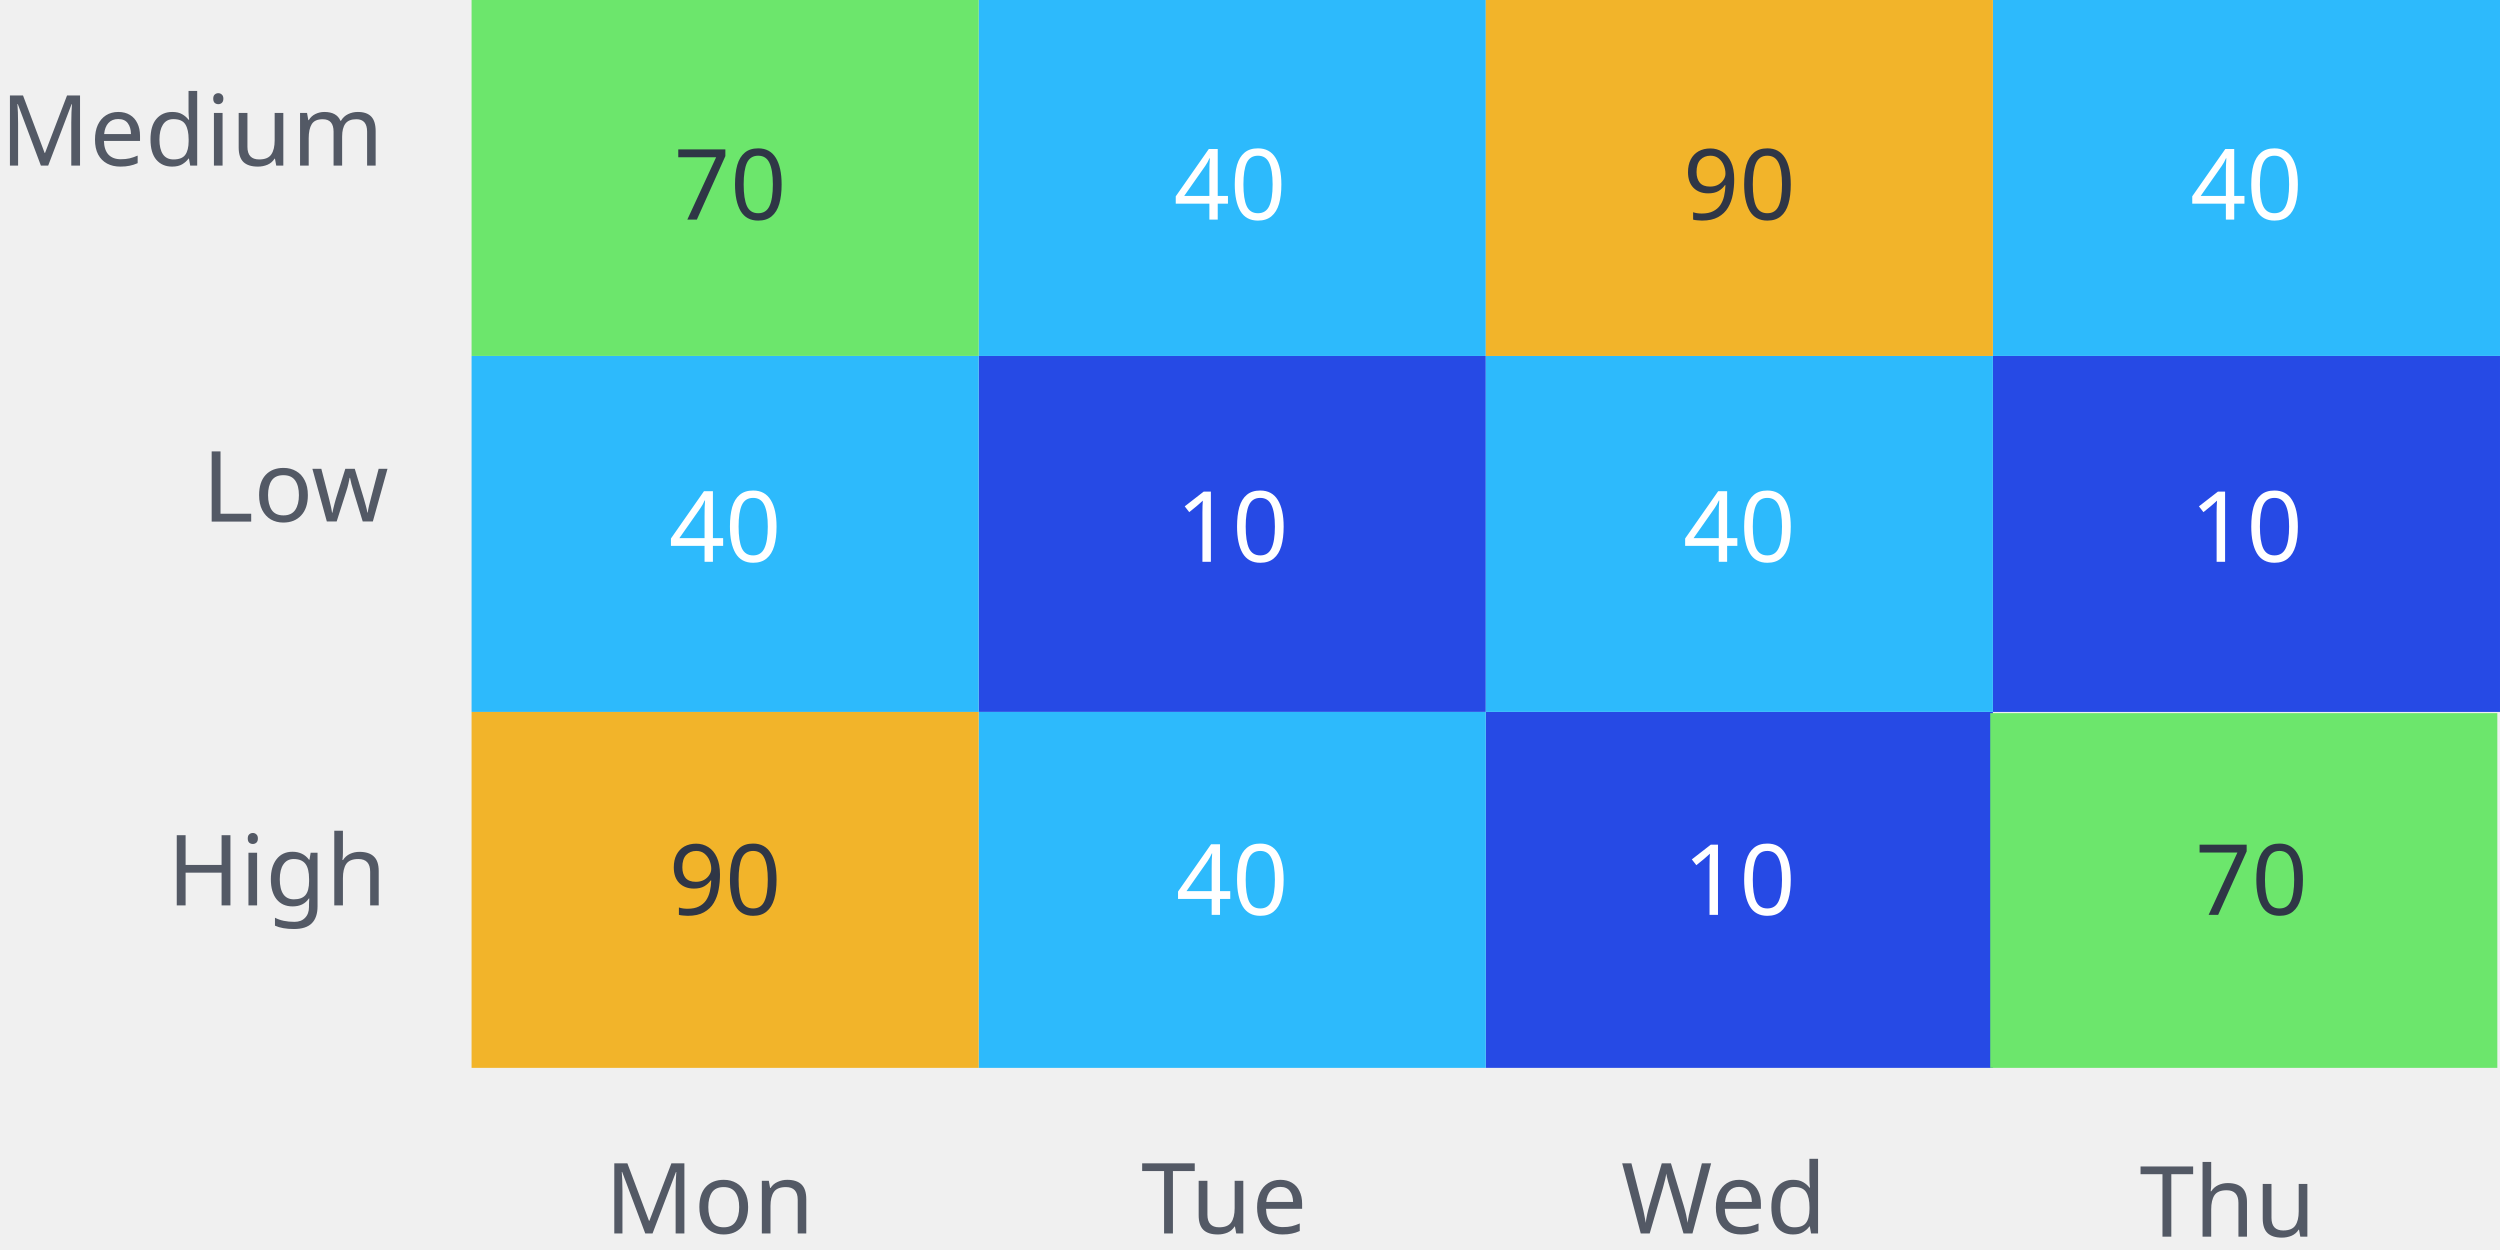
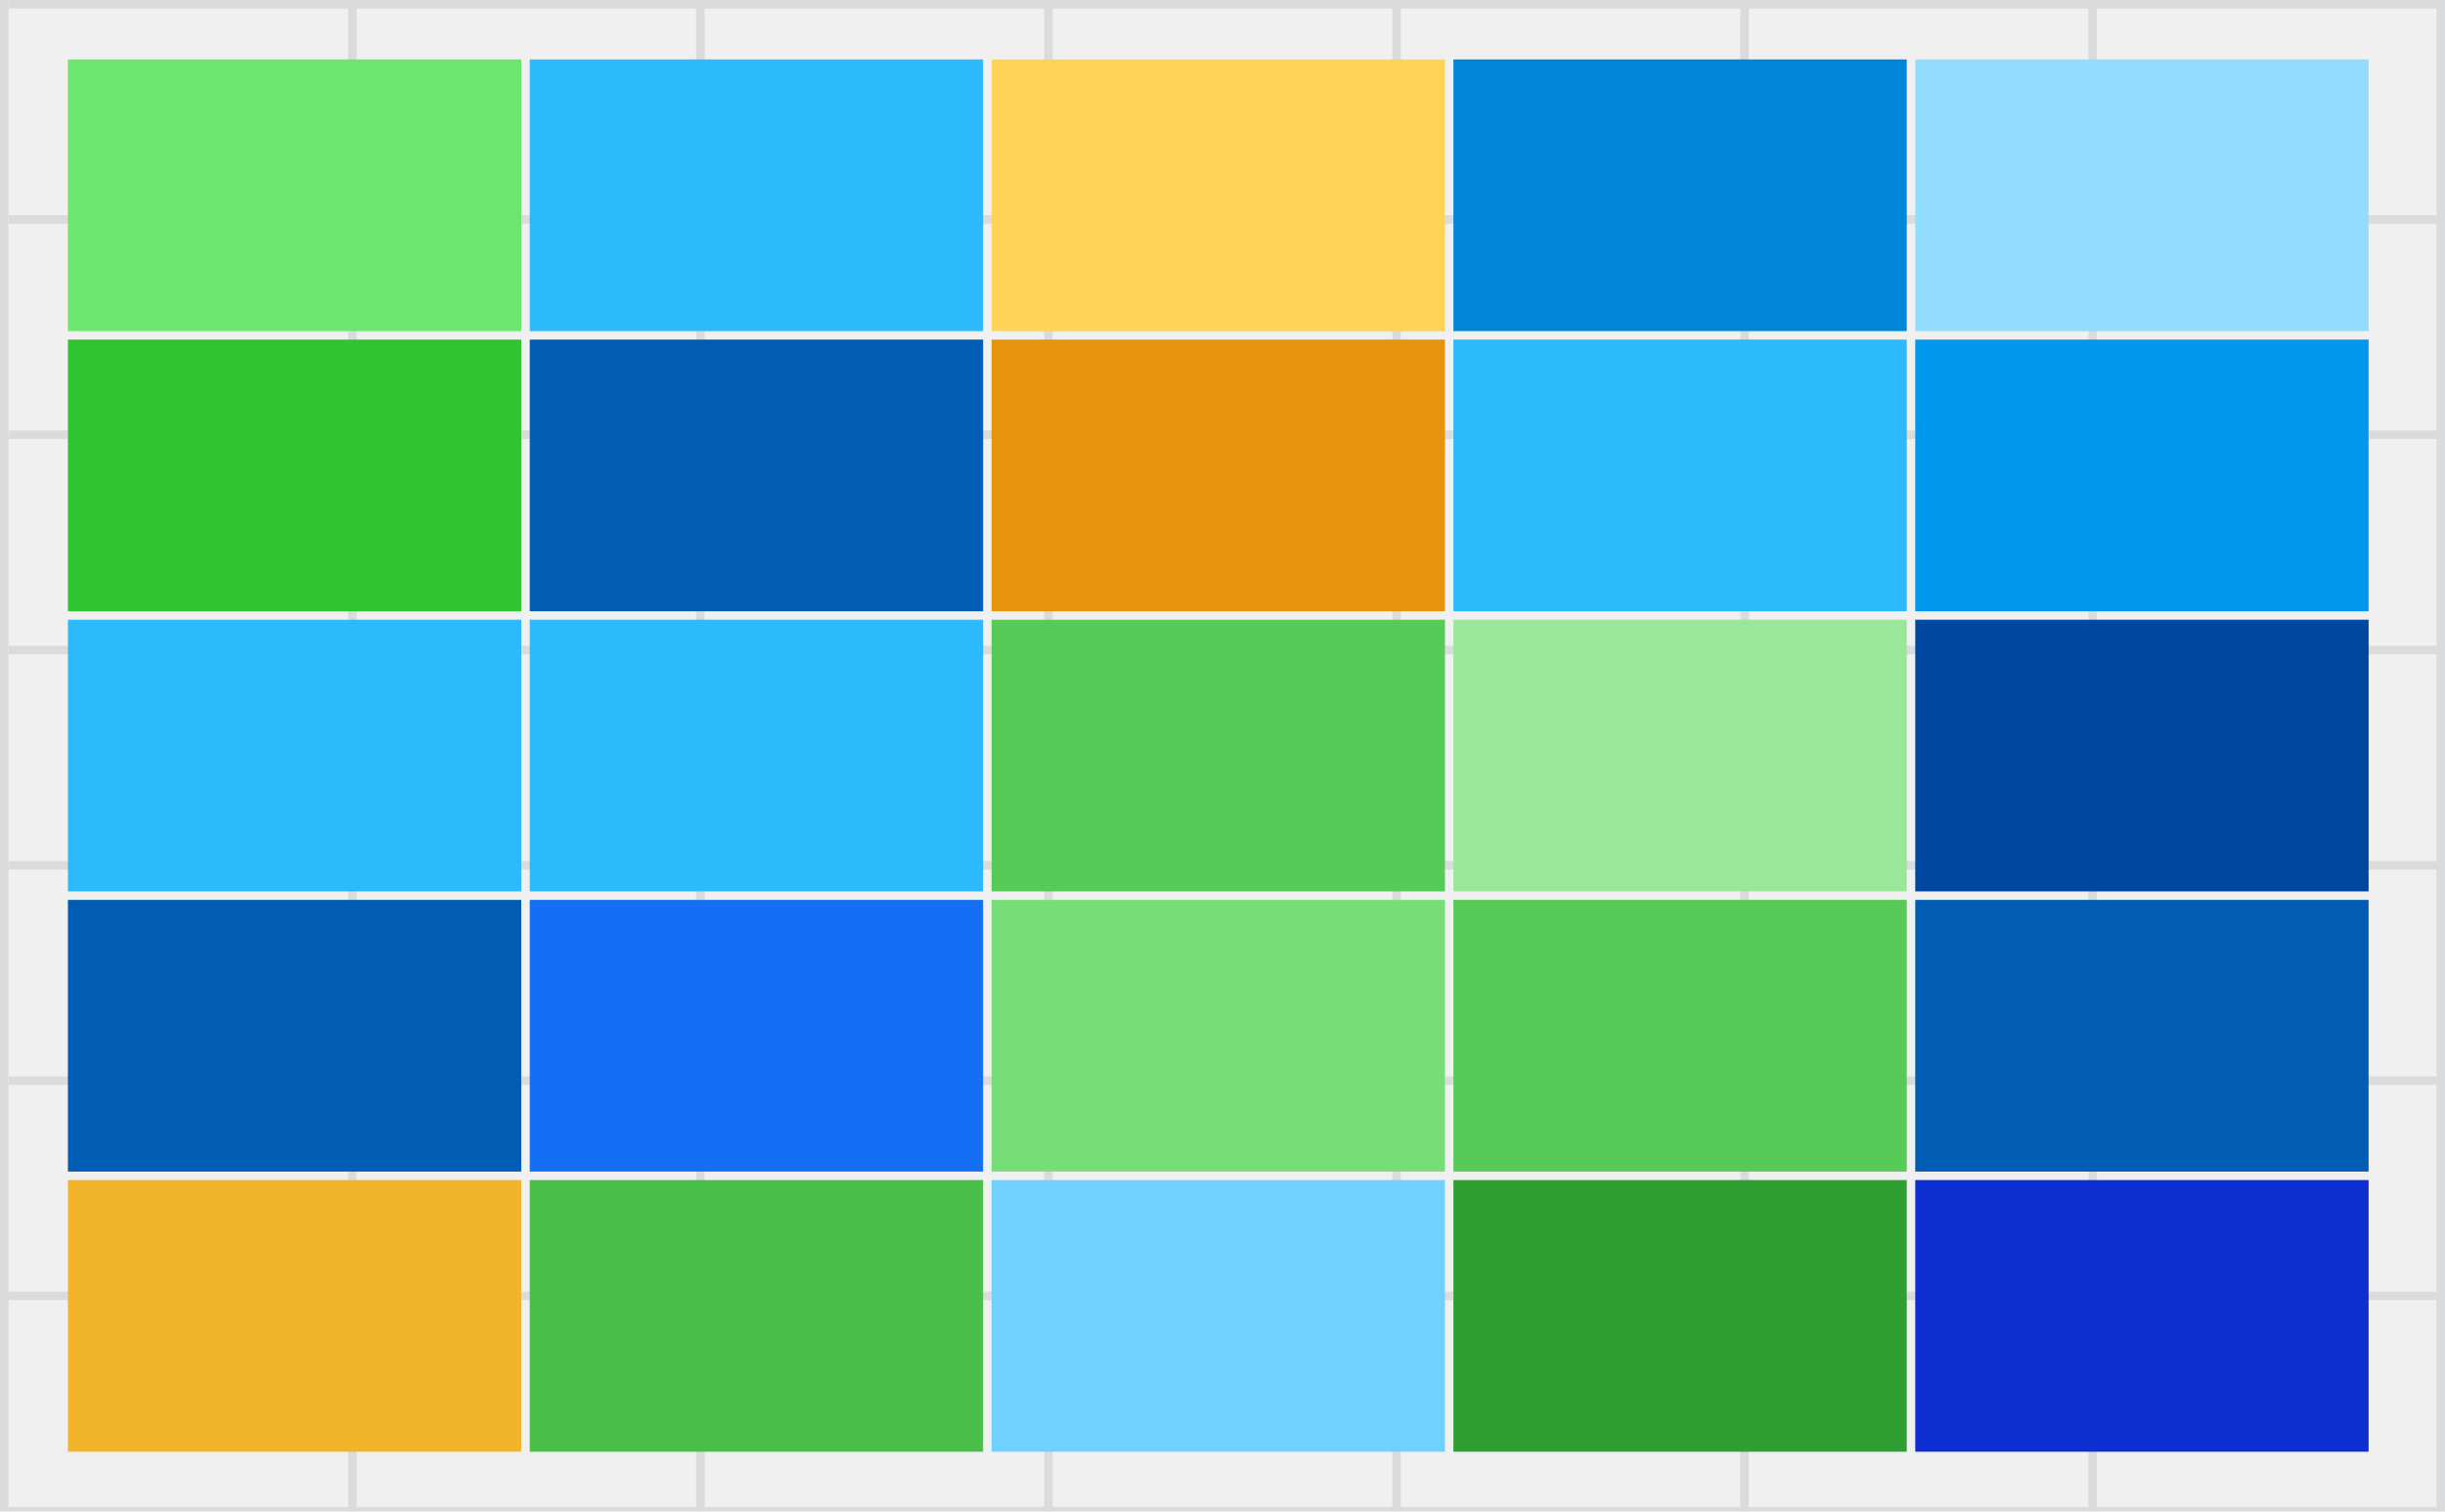
- <svg xmlns="http://www.w3.org/2000/svg" width="356" height="178" viewBox="0 0 356 178" fill="none">
-   <g clip-path="url(#clip0_166_5839)">
-     <rect x="139.365" y="50.688" width="72.212" height="50.688" fill="#264AE5" />
-     <path d="M172.429 80H171.225V73.014C171.225 72.613 171.229 72.291 171.239 72.048C171.248 71.805 171.262 71.553 171.281 71.292C171.131 71.441 170.991 71.567 170.861 71.67C170.739 71.773 170.59 71.903 170.413 72.062L169.349 72.93L168.705 72.104L171.407 70.004H172.429V80ZM182.792 74.988C182.792 76.071 182.68 76.995 182.456 77.76C182.232 78.525 181.873 79.113 181.378 79.524C180.893 79.935 180.254 80.14 179.46 80.14C178.331 80.14 177.496 79.687 176.954 78.782C176.422 77.867 176.156 76.603 176.156 74.988C176.156 73.905 176.264 72.981 176.478 72.216C176.702 71.451 177.057 70.867 177.542 70.466C178.028 70.055 178.667 69.85 179.46 69.85C180.58 69.85 181.416 70.303 181.966 71.208C182.517 72.104 182.792 73.364 182.792 74.988ZM177.388 74.988C177.388 76.36 177.542 77.387 177.85 78.068C178.168 78.749 178.704 79.09 179.46 79.09C180.207 79.09 180.739 78.754 181.056 78.082C181.383 77.401 181.546 76.369 181.546 74.988C181.546 73.625 181.383 72.603 181.056 71.922C180.739 71.241 180.207 70.9 179.46 70.9C178.704 70.9 178.168 71.241 177.85 71.922C177.542 72.603 177.388 73.625 177.388 74.988Z" fill="white" />
-     <rect x="283.788" y="50.688" width="72.212" height="50.688" fill="#264AE5" />
-     <path d="M316.852 80H315.648V73.014C315.648 72.613 315.653 72.291 315.662 72.048C315.672 71.805 315.686 71.553 315.704 71.292C315.555 71.441 315.415 71.567 315.284 71.67C315.163 71.773 315.014 71.903 314.836 72.062L313.772 72.93L313.128 72.104L315.83 70.004H316.852V80ZM327.216 74.988C327.216 76.071 327.104 76.995 326.88 77.76C326.656 78.525 326.297 79.113 325.802 79.524C325.317 79.935 324.677 80.14 323.884 80.14C322.755 80.14 321.919 79.687 321.378 78.782C320.846 77.867 320.58 76.603 320.58 74.988C320.58 73.905 320.687 72.981 320.902 72.216C321.126 71.451 321.481 70.867 321.966 70.466C322.451 70.055 323.091 69.85 323.884 69.85C325.004 69.85 325.839 70.303 326.39 71.208C326.941 72.104 327.216 73.364 327.216 74.988ZM321.812 74.988C321.812 76.36 321.966 77.387 322.274 78.068C322.591 78.749 323.128 79.09 323.884 79.09C324.631 79.09 325.163 78.754 325.48 78.082C325.807 77.401 325.97 76.369 325.97 74.988C325.97 73.625 325.807 72.603 325.48 71.922C325.163 71.241 324.631 70.9 323.884 70.9C323.128 70.9 322.591 71.241 322.274 71.922C321.966 72.603 321.812 73.625 321.812 74.988Z" fill="white" />
-     <rect x="211.576" y="101.376" width="72.212" height="50.688" fill="#264AE5" />
-     <path d="M244.641 130.274H243.437V123.288C243.437 122.887 243.441 122.565 243.451 122.322C243.46 122.08 243.474 121.828 243.493 121.566C243.343 121.716 243.203 121.842 243.073 121.944C242.951 122.047 242.802 122.178 242.625 122.336L241.561 123.204L240.917 122.378L243.619 120.278H244.641V130.274ZM255.004 125.262C255.004 126.345 254.892 127.269 254.668 128.034C254.444 128.8 254.085 129.388 253.59 129.798C253.105 130.209 252.466 130.414 251.672 130.414C250.543 130.414 249.708 129.962 249.166 129.056C248.634 128.142 248.368 126.877 248.368 125.262C248.368 124.18 248.476 123.256 248.69 122.49C248.914 121.725 249.269 121.142 249.754 120.74C250.24 120.33 250.879 120.124 251.672 120.124C252.792 120.124 253.628 120.577 254.178 121.482C254.729 122.378 255.004 123.638 255.004 125.262ZM249.6 125.262C249.6 126.634 249.754 127.661 250.062 128.342C250.38 129.024 250.916 129.364 251.672 129.364C252.419 129.364 252.951 129.028 253.268 128.356C253.595 127.675 253.758 126.644 253.758 125.262C253.758 123.9 253.595 122.878 253.268 122.196C252.951 121.515 252.419 121.174 251.672 121.174C250.916 121.174 250.38 121.515 250.062 122.196C249.754 122.878 249.6 123.9 249.6 125.262Z" fill="white" />
-     <rect x="211.576" y="50.688" width="72.212" height="50.688" fill="#2DBAFC" />
-     <path d="M247.398 77.732H245.942V80H244.752V77.732H239.964V76.682L244.668 69.948H245.942V76.626H247.398V77.732ZM244.752 76.626V73.476C244.752 72.991 244.757 72.58 244.766 72.244C244.785 71.899 244.804 71.572 244.822 71.264H244.766C244.692 71.441 244.598 71.633 244.486 71.838C244.374 72.043 244.267 72.216 244.164 72.356L241.168 76.626H244.752ZM255.004 74.988C255.004 76.071 254.892 76.995 254.668 77.76C254.444 78.525 254.085 79.113 253.59 79.524C253.105 79.935 252.465 80.14 251.672 80.14C250.543 80.14 249.707 79.687 249.166 78.782C248.634 77.867 248.368 76.603 248.368 74.988C248.368 73.905 248.475 72.981 248.69 72.216C248.914 71.451 249.269 70.867 249.754 70.466C250.239 70.055 250.879 69.85 251.672 69.85C252.792 69.85 253.627 70.303 254.178 71.208C254.729 72.104 255.004 73.364 255.004 74.988ZM249.6 74.988C249.6 76.36 249.754 77.387 250.062 78.068C250.379 78.749 250.916 79.09 251.672 79.09C252.419 79.09 252.951 78.754 253.268 78.082C253.595 77.401 253.758 76.369 253.758 74.988C253.758 73.625 253.595 72.603 253.268 71.922C252.951 71.241 252.419 70.9 251.672 70.9C250.916 70.9 250.379 71.241 250.062 71.922C249.754 72.603 249.6 73.625 249.6 74.988Z" fill="white" />
-     <rect x="139.365" y="101.376" width="72.212" height="50.688" fill="#2DBAFC" />
-     <path d="M175.187 128.006H173.731V130.274H172.541V128.006H167.753V126.956L172.457 120.222H173.731V126.9H175.187V128.006ZM172.541 126.9V123.75C172.541 123.265 172.545 122.854 172.555 122.518C172.573 122.173 172.592 121.846 172.611 121.538H172.555C172.48 121.716 172.387 121.907 172.275 122.112C172.163 122.318 172.055 122.49 171.953 122.63L168.957 126.9H172.541ZM182.792 125.262C182.792 126.345 182.68 127.269 182.456 128.034C182.232 128.8 181.873 129.388 181.378 129.798C180.893 130.209 180.254 130.414 179.46 130.414C178.331 130.414 177.496 129.962 176.954 129.056C176.422 128.142 176.156 126.877 176.156 125.262C176.156 124.18 176.264 123.256 176.478 122.49C176.702 121.725 177.057 121.142 177.542 120.74C178.028 120.33 178.667 120.124 179.46 120.124C180.58 120.124 181.416 120.577 181.966 121.482C182.517 122.378 182.792 123.638 182.792 125.262ZM177.388 125.262C177.388 126.634 177.542 127.661 177.85 128.342C178.168 129.024 178.704 129.364 179.46 129.364C180.207 129.364 180.739 129.028 181.056 128.356C181.383 127.675 181.546 126.644 181.546 125.262C181.546 123.9 181.383 122.878 181.056 122.196C180.739 121.515 180.207 121.174 179.46 121.174C178.704 121.174 178.168 121.515 177.85 122.196C177.542 122.878 177.388 123.9 177.388 125.262Z" fill="white" />
-     <rect x="139.365" width="72.212" height="50.688" fill="#2DBAFC" />
-     <path d="M174.861 29.006H173.405V31.274H172.215V29.006H167.427V27.956L172.131 21.222H173.405V27.9H174.861V29.006ZM172.215 27.9V24.75C172.215 24.265 172.22 23.854 172.229 23.518C172.248 23.173 172.266 22.846 172.285 22.538H172.229C172.154 22.716 172.061 22.907 171.949 23.112C171.837 23.318 171.73 23.49 171.627 23.63L168.631 27.9H172.215ZM182.467 26.262C182.467 27.345 182.355 28.269 182.131 29.034C181.907 29.8 181.547 30.388 181.053 30.798C180.567 31.209 179.928 31.414 179.135 31.414C178.005 31.414 177.17 30.962 176.629 30.056C176.097 29.142 175.831 27.877 175.831 26.262C175.831 25.18 175.938 24.256 176.153 23.49C176.377 22.725 176.731 22.142 177.217 21.74C177.702 21.33 178.341 21.124 179.135 21.124C180.255 21.124 181.09 21.577 181.641 22.482C182.191 23.378 182.467 24.638 182.467 26.262ZM177.063 26.262C177.063 27.634 177.217 28.661 177.525 29.342C177.842 30.024 178.379 30.364 179.135 30.364C179.881 30.364 180.413 30.028 180.731 29.356C181.057 28.675 181.221 27.644 181.221 26.262C181.221 24.9 181.057 23.878 180.731 23.196C180.413 22.515 179.881 22.174 179.135 22.174C178.379 22.174 177.842 22.515 177.525 23.196C177.217 23.878 177.063 24.9 177.063 26.262Z" fill="white" />
-     <rect x="283.788" width="72.212" height="50.688" fill="#2DBAFC" />
-     <path d="M319.61 29.006H318.154V31.274H316.964V29.006H312.176V27.956L316.88 21.222H318.154V27.9H319.61V29.006ZM316.964 27.9V24.75C316.964 24.265 316.969 23.854 316.978 23.518C316.997 23.173 317.016 22.846 317.034 22.538H316.978C316.904 22.716 316.81 22.907 316.698 23.112C316.586 23.318 316.479 23.49 316.376 23.63L313.38 27.9H316.964ZM327.216 26.262C327.216 27.345 327.104 28.269 326.88 29.034C326.656 29.8 326.297 30.388 325.802 30.798C325.317 31.209 324.677 31.414 323.884 31.414C322.755 31.414 321.919 30.962 321.378 30.056C320.846 29.142 320.58 27.877 320.58 26.262C320.58 25.18 320.687 24.256 320.902 23.49C321.126 22.725 321.481 22.142 321.966 21.74C322.451 21.33 323.091 21.124 323.884 21.124C325.004 21.124 325.839 21.577 326.39 22.482C326.941 23.378 327.216 24.638 327.216 26.262ZM321.812 26.262C321.812 27.634 321.966 28.661 322.274 29.342C322.591 30.024 323.128 30.364 323.884 30.364C324.631 30.364 325.163 30.028 325.48 29.356C325.807 28.675 325.97 27.644 325.97 26.262C325.97 24.9 325.807 23.878 325.48 23.196C325.163 22.515 324.631 22.174 323.884 22.174C323.128 22.174 322.591 22.515 322.274 23.196C321.966 23.878 321.812 24.9 321.812 26.262Z" fill="white" />
-     <rect x="67.153" y="50.688" width="72.212" height="50.688" fill="#2DBAFC" />
-     <path d="M102.975 77.732H101.519V80H100.329V77.732H95.541V76.682L100.245 69.948H101.519V76.626H102.975V77.732ZM100.329 76.626V73.476C100.329 72.991 100.333 72.58 100.343 72.244C100.361 71.899 100.38 71.572 100.399 71.264H100.343C100.268 71.441 100.175 71.633 100.063 71.838C99.951 72.043 99.843 72.216 99.741 72.356L96.745 76.626H100.329ZM110.58 74.988C110.58 76.071 110.468 76.995 110.244 77.76C110.02 78.525 109.661 79.113 109.166 79.524C108.681 79.935 108.042 80.14 107.248 80.14C106.119 80.14 105.284 79.687 104.742 78.782C104.21 77.867 103.944 76.603 103.944 74.988C103.944 73.905 104.052 72.981 104.266 72.216C104.49 71.451 104.845 70.867 105.33 70.466C105.816 70.055 106.455 69.85 107.248 69.85C108.368 69.85 109.204 70.303 109.754 71.208C110.305 72.104 110.58 73.364 110.58 74.988ZM105.176 74.988C105.176 76.36 105.33 77.387 105.638 78.068C105.956 78.749 106.492 79.09 107.248 79.09C107.995 79.09 108.527 78.754 108.844 78.082C109.171 77.401 109.334 76.369 109.334 74.988C109.334 73.625 109.171 72.603 108.844 71.922C108.527 71.241 107.995 70.9 107.248 70.9C106.492 70.9 105.956 71.241 105.638 71.922C105.33 72.603 105.176 73.625 105.176 74.988Z" fill="white" />
-     <rect x="211.576" width="72.212" height="50.688" fill="#F2B42A" />
-     <path d="M246.951 25.548C246.951 26.267 246.885 26.976 246.755 27.676C246.633 28.367 246.405 28.997 246.069 29.566C245.742 30.126 245.275 30.574 244.669 30.91C244.071 31.246 243.301 31.414 242.359 31.414C242.172 31.414 241.953 31.4 241.701 31.372C241.449 31.354 241.248 31.321 241.099 31.274V30.224C241.463 30.346 241.873 30.406 242.331 30.406C242.984 30.406 243.521 30.299 243.941 30.084C244.37 29.87 244.711 29.58 244.963 29.216C245.215 28.843 245.397 28.414 245.509 27.928C245.621 27.434 245.686 26.916 245.705 26.374H245.621C245.406 26.692 245.107 26.967 244.725 27.2C244.342 27.424 243.847 27.536 243.241 27.536C242.382 27.536 241.687 27.275 241.155 26.752C240.632 26.22 240.371 25.474 240.371 24.512C240.371 23.812 240.501 23.21 240.763 22.706C241.024 22.202 241.393 21.815 241.869 21.544C242.354 21.274 242.919 21.138 243.563 21.138C244.197 21.138 244.771 21.302 245.285 21.628C245.798 21.946 246.204 22.431 246.503 23.084C246.801 23.728 246.951 24.55 246.951 25.548ZM243.563 22.174C242.984 22.174 242.508 22.366 242.135 22.748C241.771 23.131 241.589 23.714 241.589 24.498C241.589 25.142 241.743 25.651 242.051 26.024C242.368 26.388 242.853 26.57 243.507 26.57C243.955 26.57 244.342 26.482 244.669 26.304C244.995 26.118 245.247 25.884 245.425 25.604C245.611 25.324 245.705 25.035 245.705 24.736C245.705 24.335 245.625 23.938 245.467 23.546C245.308 23.154 245.07 22.828 244.753 22.566C244.435 22.305 244.039 22.174 243.563 22.174ZM255.004 26.262C255.004 27.345 254.892 28.269 254.668 29.034C254.444 29.8 254.085 30.388 253.59 30.798C253.105 31.209 252.466 31.414 251.672 31.414C250.543 31.414 249.708 30.962 249.166 30.056C248.634 29.142 248.368 27.877 248.368 26.262C248.368 25.18 248.476 24.256 248.69 23.49C248.914 22.725 249.269 22.142 249.754 21.74C250.24 21.33 250.879 21.124 251.672 21.124C252.792 21.124 253.628 21.577 254.178 22.482C254.729 23.378 255.004 24.638 255.004 26.262ZM249.6 26.262C249.6 27.634 249.754 28.661 250.062 29.342C250.38 30.024 250.916 30.364 251.672 30.364C252.419 30.364 252.951 30.028 253.268 29.356C253.595 28.675 253.758 27.644 253.758 26.262C253.758 24.9 253.595 23.878 253.268 23.196C252.951 22.515 252.419 22.174 251.672 22.174C250.916 22.174 250.38 22.515 250.062 23.196C249.754 23.878 249.6 24.9 249.6 26.262Z" fill="#2F3646" />
-     <rect x="67.153" width="72.212" height="50.688" fill="#6CE66C" />
-     <path d="M97.873 31.274L101.975 22.398H96.585V21.278H103.291V22.23L99.231 31.274H97.873ZM111.303 26.262C111.303 27.345 111.191 28.269 110.967 29.034C110.743 29.8 110.383 30.388 109.889 30.798C109.403 31.209 108.764 31.414 107.971 31.414C106.841 31.414 106.006 30.962 105.465 30.056C104.933 29.142 104.667 27.877 104.667 26.262C104.667 25.18 104.774 24.256 104.989 23.49C105.213 22.725 105.567 22.142 106.053 21.74C106.538 21.33 107.177 21.124 107.971 21.124C109.091 21.124 109.926 21.577 110.477 22.482C111.027 23.378 111.303 24.638 111.303 26.262ZM105.899 26.262C105.899 27.634 106.053 28.661 106.361 29.342C106.678 30.024 107.215 30.364 107.971 30.364C108.717 30.364 109.249 30.028 109.567 29.356C109.893 28.675 110.057 27.644 110.057 26.262C110.057 24.9 109.893 23.878 109.567 23.196C109.249 22.515 108.717 22.174 107.971 22.174C107.215 22.174 106.678 22.515 106.361 23.196C106.053 23.878 105.899 24.9 105.899 26.262Z" fill="#2F3646" />
-     <rect x="67.153" y="101.376" width="72.212" height="50.688" fill="#F2B42A" />
-     <path d="M102.527 124.548C102.527 125.267 102.461 125.976 102.331 126.676C102.209 127.367 101.981 127.997 101.645 128.566C101.318 129.126 100.851 129.574 100.245 129.91C99.647 130.246 98.877 130.414 97.935 130.414C97.748 130.414 97.529 130.4 97.277 130.372C97.025 130.354 96.824 130.321 96.675 130.274V129.224C97.039 129.346 97.449 129.406 97.907 129.406C98.56 129.406 99.097 129.299 99.517 129.084C99.946 128.87 100.287 128.58 100.539 128.216C100.791 127.843 100.973 127.414 101.085 126.928C101.197 126.434 101.262 125.916 101.281 125.374H101.197C100.982 125.692 100.683 125.967 100.301 126.2C99.918 126.424 99.423 126.536 98.817 126.536C97.958 126.536 97.263 126.275 96.731 125.752C96.208 125.22 95.947 124.474 95.947 123.512C95.947 122.812 96.077 122.21 96.339 121.706C96.6 121.202 96.969 120.815 97.445 120.544C97.93 120.274 98.495 120.138 99.139 120.138C99.773 120.138 100.347 120.302 100.861 120.628C101.374 120.946 101.78 121.431 102.079 122.084C102.377 122.728 102.527 123.55 102.527 124.548ZM99.139 121.174C98.56 121.174 98.084 121.366 97.711 121.748C97.347 122.131 97.165 122.714 97.165 123.498C97.165 124.142 97.319 124.651 97.627 125.024C97.944 125.388 98.429 125.57 99.083 125.57C99.531 125.57 99.918 125.482 100.245 125.304C100.571 125.118 100.823 124.884 101.001 124.604C101.187 124.324 101.281 124.035 101.281 123.736C101.281 123.335 101.201 122.938 101.043 122.546C100.884 122.154 100.646 121.828 100.329 121.566C100.011 121.305 99.615 121.174 99.139 121.174ZM110.58 125.262C110.58 126.345 110.468 127.269 110.244 128.034C110.02 128.8 109.661 129.388 109.166 129.798C108.681 130.209 108.042 130.414 107.248 130.414C106.119 130.414 105.284 129.962 104.742 129.056C104.21 128.142 103.944 126.877 103.944 125.262C103.944 124.18 104.052 123.256 104.266 122.49C104.49 121.725 104.845 121.142 105.33 120.74C105.816 120.33 106.455 120.124 107.248 120.124C108.368 120.124 109.204 120.577 109.754 121.482C110.305 122.378 110.58 123.638 110.58 125.262ZM105.176 125.262C105.176 126.634 105.33 127.661 105.638 128.342C105.956 129.024 106.492 129.364 107.248 129.364C107.995 129.364 108.527 129.028 108.844 128.356C109.171 127.675 109.334 126.644 109.334 125.262C109.334 123.9 109.171 122.878 108.844 122.196C108.527 121.515 107.995 121.174 107.248 121.174C106.492 121.174 105.956 121.515 105.638 122.196C105.33 122.878 105.176 123.9 105.176 125.262Z" fill="#2F3646" />
-     <rect x="283.408" y="101.55" width="72.212" height="50.688" fill="#6CE66C" />
-     <path d="M314.508 130.274L318.61 121.398H313.22V120.278H319.926V121.23L315.866 130.274H314.508ZM327.938 125.262C327.938 126.345 327.826 127.269 327.602 128.034C327.378 128.8 327.019 129.388 326.524 129.798C326.039 130.209 325.399 130.414 324.606 130.414C323.477 130.414 322.641 129.962 322.1 129.056C321.568 128.142 321.302 126.877 321.302 125.262C321.302 124.18 321.409 123.256 321.624 122.49C321.848 121.725 322.203 121.142 322.688 120.74C323.173 120.33 323.813 120.124 324.606 120.124C325.726 120.124 326.561 120.577 327.112 121.482C327.663 122.378 327.938 123.638 327.938 125.262ZM322.534 125.262C322.534 126.634 322.688 127.661 322.996 128.342C323.313 129.024 323.85 129.364 324.606 129.364C325.353 129.364 325.885 129.028 326.202 128.356C326.529 127.675 326.692 126.644 326.692 125.262C326.692 123.9 326.529 122.878 326.202 122.196C325.885 121.515 325.353 121.174 324.606 121.174C323.85 121.174 323.313 121.515 322.996 122.196C322.688 122.878 322.534 123.9 322.534 125.262Z" fill="#2F3646" />
+ <svg xmlns="http://www.w3.org/2000/svg" width="288" height="178" viewBox="0 0 288 178" fill="none">
+   <g clip-path="url(#clip0_181_6138)">
+     <line x1="1" y1="0.5" x2="288" y2="0.5" stroke="#D9DBDD" />
+     <line x1="1" y1="25.857" x2="288" y2="25.857" stroke="#D9DBDD" />
+     <line x1="1" y1="51.214" x2="288" y2="51.214" stroke="#D9DBDD" />
+     <line x1="1" y1="76.571" x2="288" y2="76.571" stroke="#D9DBDD" />
+     <line x1="1" y1="101.929" x2="288" y2="101.929" stroke="#D9DBDD" />
+     <line x1="1" y1="127.286" x2="288" y2="127.286" stroke="#D9DBDD" />
+     <line x1="1" y1="152.643" x2="288" y2="152.643" stroke="#D9DBDD" />
+     <line x1="1" y1="178" x2="288" y2="178" stroke="#D9DBDD" />
+     <line x1="0.5" y1="178.5" x2="0.5" stroke="#D9DBDD" />
+     <line x1="41.5" y1="178.5" x2="41.5" stroke="#D9DBDD" />
+     <line x1="82.5" y1="178.5" x2="82.5" stroke="#D9DBDD" />
+     <line x1="123.5" y1="178.5" x2="123.5" stroke="#D9DBDD" />
+     <line x1="164.5" y1="178.5" x2="164.5" stroke="#D9DBDD" />
+     <line x1="205.5" y1="178.5" x2="205.5" stroke="#D9DBDD" />
+     <line x1="246.5" y1="178.5" x2="246.5" stroke="#D9DBDD" />
+     <line x1="287.5" y1="178.5" x2="287.5" stroke="#D9DBDD" />
+     <rect x="8" y="7" width="53.4" height="32" fill="#6CE66C" />
+     <rect x="8" y="40" width="53.4" height="32" fill="#31C431" />
+     <rect x="8" y="73" width="53.4" height="32" fill="#2DBAFC" />
+     <rect x="8" y="106" width="53.4" height="32" fill="#005DB3" />
+     <rect x="8" y="139" width="53.4" height="32" fill="#F2B42A" />
+     <rect x="62.4" y="7" width="53.4" height="32" fill="#2DBAFC" />
+     <rect x="62.4" y="40" width="53.4" height="32" fill="#005DB3" />
+     <rect x="62.4" y="73" width="53.4" height="32" fill="#2DBAFC" />
+     <rect x="62.4" y="106" width="53.4" height="32" fill="#146FF4" />
+     <rect x="62.4" y="139" width="53.4" height="32" fill="#49BF4A" />
+     <rect x="116.8" y="7" width="53.4" height="32" fill="#FFD355" />
+     <rect x="116.8" y="40" width="53.4" height="32" fill="#E6930E" />
+     <rect x="116.8" y="73" width="53.4" height="32" fill="#57CA57" />
+     <rect x="116.8" y="106" width="53.4" height="32" fill="#77DD77" />
+     <rect x="116.8" y="139" width="53.4" height="32" fill="#70D0FF" />
+     <rect x="171.2" y="7" width="53.4" height="32" fill="#0086D9" />
+     <rect x="171.2" y="40" width="53.4" height="32" fill="#2DBAFC" />
+     <rect x="171.2" y="73" width="53.4" height="32" fill="#9AE79A" />
+     <rect x="171.2" y="106" width="53.4" height="32" fill="#57CA57" />
+     <rect x="171.2" y="139" width="53.4" height="32" fill="#309F31" />
+     <rect x="225.6" y="7" width="53.4" height="32" fill="#92DCFF" />
+     <rect x="225.6" y="40" width="53.4" height="32" fill="#0098EC" />
+     <rect x="225.6" y="73" width="53.4" height="32" fill="#00479F" />
+     <rect x="225.6" y="106" width="53.4" height="32" fill="#005DB3" />
+     <rect x="225.6" y="139" width="53.4" height="32" fill="#0D2ED1" />
  </g>
-   <path d="M32.814 128.933H31.554V124.271H26.43V128.933H25.17V118.937H26.43V123.165H31.554V118.937H32.814V128.933ZM36.009 118.615C36.195 118.615 36.359 118.68 36.499 118.811C36.648 118.932 36.723 119.128 36.723 119.399C36.723 119.67 36.648 119.87 36.499 120.001C36.359 120.122 36.195 120.183 36.009 120.183C35.803 120.183 35.631 120.122 35.491 120.001C35.351 119.87 35.281 119.67 35.281 119.399C35.281 119.128 35.351 118.932 35.491 118.811C35.631 118.68 35.803 118.615 36.009 118.615ZM36.611 121.429V128.933H35.379V121.429H36.611ZM41.648 121.289C42.143 121.289 42.586 121.382 42.978 121.569C43.379 121.756 43.72 122.04 44 122.423H44.07L44.238 121.429H45.218V129.059C45.218 130.132 44.943 130.94 44.392 131.481C43.851 132.022 43.006 132.293 41.858 132.293C40.757 132.293 39.856 132.134 39.156 131.817V130.683C39.893 131.075 40.817 131.271 41.928 131.271C42.572 131.271 43.076 131.08 43.44 130.697C43.813 130.324 44 129.81 44 129.157V128.863C44 128.751 44.005 128.592 44.014 128.387C44.023 128.172 44.033 128.023 44.042 127.939H43.986C43.482 128.695 42.707 129.073 41.662 129.073C40.691 129.073 39.931 128.732 39.38 128.051C38.839 127.37 38.568 126.418 38.568 125.195C38.568 124 38.839 123.053 39.38 122.353C39.931 121.644 40.687 121.289 41.648 121.289ZM41.816 122.325C41.191 122.325 40.705 122.577 40.36 123.081C40.015 123.576 39.842 124.285 39.842 125.209C39.842 126.133 40.01 126.842 40.346 127.337C40.682 127.822 41.181 128.065 41.844 128.065C42.6 128.065 43.151 127.864 43.496 127.463C43.841 127.052 44.014 126.394 44.014 125.489V125.195C44.014 124.178 43.837 123.445 43.482 122.997C43.127 122.549 42.572 122.325 41.816 122.325ZM48.833 118.293V121.415C48.833 121.788 48.81 122.138 48.763 122.465H48.847C49.09 122.082 49.417 121.793 49.827 121.597C50.247 121.401 50.7 121.303 51.185 121.303C52.091 121.303 52.772 121.522 53.229 121.961C53.696 122.39 53.929 123.086 53.929 124.047V128.933H52.711V124.131C52.711 122.927 52.151 122.325 51.031 122.325C50.191 122.325 49.613 122.563 49.295 123.039C48.987 123.506 48.833 124.178 48.833 125.055V128.933H47.601V118.293H48.833Z" fill="#535965" />
-   <path d="M30.142 74.274V64.278H31.402V73.154H35.77V74.274H30.142ZM43.84 70.508C43.84 71.749 43.523 72.71 42.888 73.392C42.263 74.073 41.413 74.414 40.34 74.414C39.677 74.414 39.085 74.264 38.562 73.966C38.049 73.658 37.643 73.215 37.344 72.636C37.045 72.048 36.896 71.338 36.896 70.508C36.896 69.266 37.204 68.31 37.82 67.638C38.445 66.966 39.299 66.63 40.382 66.63C41.054 66.63 41.651 66.784 42.174 67.092C42.697 67.391 43.103 67.829 43.392 68.408C43.691 68.977 43.84 69.677 43.84 70.508ZM38.17 70.508C38.17 71.394 38.343 72.099 38.688 72.622C39.043 73.135 39.603 73.392 40.368 73.392C41.124 73.392 41.679 73.135 42.034 72.622C42.389 72.099 42.566 71.394 42.566 70.508C42.566 69.621 42.389 68.926 42.034 68.422C41.679 67.918 41.119 67.666 40.354 67.666C39.589 67.666 39.033 67.918 38.688 68.422C38.343 68.926 38.17 69.621 38.17 70.508ZM51.651 74.26L50.363 70.032C50.242 69.649 50.135 69.276 50.041 68.912C49.948 68.548 49.883 68.258 49.845 68.044H49.789C49.752 68.258 49.691 68.548 49.607 68.912C49.523 69.276 49.416 69.654 49.285 70.046L47.941 74.26H46.541L44.483 66.756H45.757L46.793 70.76C46.896 71.161 46.994 71.567 47.087 71.978C47.181 72.388 47.246 72.729 47.283 73H47.339C47.367 72.841 47.409 72.645 47.465 72.412C47.521 72.178 47.582 71.936 47.647 71.684C47.712 71.422 47.778 71.189 47.843 70.984L49.173 66.756H50.517L51.805 70.984C51.898 71.311 51.996 71.66 52.099 72.034C52.202 72.407 52.272 72.725 52.309 72.986H52.365C52.393 72.752 52.454 72.43 52.547 72.02C52.65 71.609 52.757 71.189 52.869 70.76L53.919 66.756H55.179L53.093 74.26H51.651Z" fill="#535965" />
-   <path d="M5.824 23.586L2.534 14.822H2.478C2.506 15.111 2.529 15.503 2.548 15.998C2.567 16.483 2.576 16.992 2.576 17.524V23.586H1.414V13.59H3.276L6.356 21.78H6.412L9.548 13.59H11.396V23.586H10.15V17.44C10.15 16.954 10.159 16.474 10.178 15.998C10.206 15.522 10.229 15.134 10.248 14.836H10.192L6.86 23.586H5.824ZM16.845 15.942C17.48 15.942 18.031 16.082 18.497 16.362C18.964 16.642 19.319 17.038 19.561 17.552C19.813 18.056 19.939 18.648 19.939 19.33V20.072H14.801C14.82 20.921 15.035 21.57 15.445 22.018C15.865 22.456 16.449 22.676 17.195 22.676C17.671 22.676 18.091 22.634 18.455 22.55C18.829 22.456 19.211 22.326 19.603 22.158V23.236C19.221 23.404 18.843 23.525 18.469 23.6C18.096 23.684 17.653 23.726 17.139 23.726C16.421 23.726 15.791 23.581 15.249 23.292C14.708 23.003 14.283 22.573 13.975 22.004C13.677 21.434 13.527 20.73 13.527 19.89C13.527 19.069 13.663 18.364 13.933 17.776C14.213 17.188 14.601 16.735 15.095 16.418C15.599 16.101 16.183 15.942 16.845 15.942ZM16.831 16.95C16.243 16.95 15.777 17.141 15.431 17.524C15.095 17.897 14.895 18.42 14.829 19.092H18.651C18.642 18.457 18.493 17.944 18.203 17.552C17.914 17.151 17.457 16.95 16.831 16.95ZM24.51 23.726C23.576 23.726 22.83 23.404 22.27 22.76C21.71 22.107 21.43 21.136 21.43 19.848C21.43 18.56 21.71 17.589 22.27 16.936C22.839 16.273 23.59 15.942 24.524 15.942C25.102 15.942 25.574 16.049 25.938 16.264C26.311 16.479 26.614 16.74 26.848 17.048H26.932C26.913 16.927 26.894 16.749 26.876 16.516C26.857 16.273 26.848 16.082 26.848 15.942V12.946H28.08V23.586H27.086L26.904 22.578H26.848C26.624 22.895 26.325 23.166 25.952 23.39C25.578 23.614 25.098 23.726 24.51 23.726ZM24.706 22.704C25.499 22.704 26.054 22.489 26.372 22.06C26.698 21.621 26.862 20.963 26.862 20.086V19.862C26.862 18.928 26.708 18.215 26.4 17.72C26.092 17.216 25.522 16.964 24.692 16.964C24.029 16.964 23.53 17.23 23.194 17.762C22.867 18.285 22.704 18.989 22.704 19.876C22.704 20.772 22.867 21.467 23.194 21.962C23.53 22.456 24.034 22.704 24.706 22.704ZM31.093 13.268C31.28 13.268 31.443 13.333 31.583 13.464C31.732 13.585 31.807 13.781 31.807 14.052C31.807 14.322 31.732 14.523 31.583 14.654C31.443 14.775 31.28 14.836 31.093 14.836C30.888 14.836 30.715 14.775 30.575 14.654C30.435 14.523 30.365 14.322 30.365 14.052C30.365 13.781 30.435 13.585 30.575 13.464C30.715 13.333 30.888 13.268 31.093 13.268ZM31.695 16.082V23.586H30.463V16.082H31.695ZM40.344 16.082V23.586H39.336L39.154 22.592H39.098C38.856 22.984 38.52 23.273 38.09 23.46C37.661 23.637 37.204 23.726 36.718 23.726C35.813 23.726 35.132 23.511 34.674 23.082C34.217 22.643 33.988 21.948 33.988 20.996V16.082H35.234V20.912C35.234 22.107 35.79 22.704 36.9 22.704C37.731 22.704 38.305 22.471 38.622 22.004C38.949 21.537 39.112 20.865 39.112 19.988V16.082H40.344ZM50.959 15.942C51.808 15.942 52.443 16.161 52.863 16.6C53.283 17.038 53.493 17.738 53.493 18.7V23.586H52.275V18.756C52.275 17.57 51.766 16.978 50.749 16.978C50.021 16.978 49.498 17.188 49.181 17.608C48.873 18.028 48.719 18.639 48.719 19.442V23.586H47.501V18.756C47.501 17.57 46.987 16.978 45.961 16.978C45.205 16.978 44.682 17.211 44.393 17.678C44.103 18.145 43.959 18.817 43.959 19.694V23.586H42.727V16.082H43.721L43.903 17.104H43.973C44.206 16.712 44.519 16.422 44.911 16.236C45.312 16.04 45.737 15.942 46.185 15.942C47.361 15.942 48.126 16.362 48.481 17.202H48.551C48.803 16.773 49.143 16.455 49.573 16.25C50.002 16.044 50.464 15.942 50.959 15.942Z" fill="#535965" />
-   <path d="M91.885 175.65L88.595 166.886H88.539C88.567 167.175 88.591 167.567 88.609 168.062C88.628 168.547 88.637 169.056 88.637 169.588V175.65H87.475V165.654H89.337L92.417 173.844H92.473L95.609 165.654H97.457V175.65H96.211V169.504C96.211 169.018 96.221 168.538 96.239 168.062C96.267 167.586 96.291 167.198 96.309 166.9H96.253L92.921 175.65H91.885ZM106.533 171.884C106.533 173.125 106.215 174.086 105.581 174.768C104.955 175.449 104.106 175.79 103.033 175.79C102.37 175.79 101.777 175.64 101.255 175.342C100.741 175.034 100.335 174.59 100.037 174.012C99.738 173.424 99.588 172.714 99.588 171.884C99.588 170.642 99.897 169.686 100.513 169.014C101.138 168.342 101.992 168.006 103.075 168.006C103.747 168.006 104.344 168.16 104.867 168.468C105.389 168.766 105.795 169.205 106.085 169.784C106.383 170.353 106.533 171.053 106.533 171.884ZM100.863 171.884C100.863 172.77 101.035 173.475 101.381 173.998C101.735 174.511 102.295 174.768 103.061 174.768C103.817 174.768 104.372 174.511 104.727 173.998C105.081 173.475 105.259 172.77 105.259 171.884C105.259 170.997 105.081 170.302 104.727 169.798C104.372 169.294 103.812 169.042 103.047 169.042C102.281 169.042 101.726 169.294 101.381 169.798C101.035 170.302 100.863 170.997 100.863 171.884ZM112.097 168.006C112.993 168.006 113.67 168.225 114.127 168.664C114.584 169.102 114.813 169.802 114.813 170.764V175.65H113.595V170.848C113.595 169.644 113.035 169.042 111.915 169.042C111.084 169.042 110.51 169.275 110.193 169.742C109.876 170.208 109.717 170.88 109.717 171.758V175.65H108.485V168.146H109.479L109.661 169.168H109.731C109.974 168.776 110.31 168.486 110.739 168.3C111.168 168.104 111.621 168.006 112.097 168.006Z" fill="#535965" />
-   <path d="M167.025 175.65H165.765V166.76H162.643V165.654H170.133V166.76H167.025V175.65ZM177.047 168.146V175.65H176.039L175.857 174.656H175.801C175.558 175.048 175.222 175.337 174.793 175.524C174.364 175.701 173.906 175.79 173.421 175.79C172.516 175.79 171.834 175.575 171.377 175.146C170.92 174.707 170.691 174.012 170.691 173.06V168.146H171.937V172.976C171.937 174.17 172.492 174.768 173.603 174.768C174.434 174.768 175.008 174.534 175.325 174.068C175.652 173.601 175.815 172.929 175.815 172.052V168.146H177.047ZM182.327 168.006C182.962 168.006 183.513 168.146 183.979 168.426C184.446 168.706 184.801 169.102 185.043 169.616C185.295 170.12 185.421 170.712 185.421 171.394V172.136H180.283C180.302 172.985 180.517 173.634 180.927 174.082C181.347 174.52 181.931 174.74 182.677 174.74C183.153 174.74 183.573 174.698 183.937 174.614C184.311 174.52 184.693 174.39 185.085 174.222V175.3C184.703 175.468 184.325 175.589 183.951 175.664C183.578 175.748 183.135 175.79 182.621 175.79C181.903 175.79 181.273 175.645 180.731 175.356C180.19 175.066 179.765 174.637 179.457 174.068C179.159 173.498 179.009 172.794 179.009 171.954C179.009 171.132 179.145 170.428 179.415 169.84C179.695 169.252 180.083 168.799 180.577 168.482C181.081 168.164 181.665 168.006 182.327 168.006ZM182.313 169.014C181.725 169.014 181.259 169.205 180.913 169.588C180.577 169.961 180.377 170.484 180.311 171.156H184.133C184.124 170.521 183.975 170.008 183.685 169.616C183.396 169.214 182.939 169.014 182.313 169.014Z" fill="#535965" />
-   <path d="M243.666 165.654L241.006 175.65H239.732L237.786 169.098C237.702 168.836 237.622 168.57 237.548 168.3C237.482 168.02 237.422 167.777 237.366 167.572C237.319 167.357 237.291 167.208 237.282 167.124C237.272 167.245 237.221 167.506 237.128 167.908C237.034 168.3 236.927 168.71 236.806 169.14L234.916 175.65H233.642L230.996 165.654H232.312L233.866 171.758C233.978 172.187 234.071 172.602 234.146 173.004C234.23 173.405 234.295 173.783 234.342 174.138C234.388 173.774 234.458 173.377 234.552 172.948C234.645 172.518 234.752 172.098 234.874 171.688L236.638 165.654H237.94L239.774 171.73C239.904 172.159 240.016 172.588 240.11 173.018C240.203 173.447 240.273 173.82 240.32 174.138C240.357 173.792 240.418 173.419 240.502 173.018C240.595 172.607 240.698 172.182 240.81 171.744L242.35 165.654H243.666ZM247.658 168.006C248.293 168.006 248.843 168.146 249.31 168.426C249.777 168.706 250.131 169.102 250.374 169.616C250.626 170.12 250.752 170.712 250.752 171.394V172.136H245.614C245.633 172.985 245.847 173.634 246.258 174.082C246.678 174.52 247.261 174.74 248.008 174.74C248.484 174.74 248.904 174.698 249.268 174.614C249.641 174.52 250.024 174.39 250.416 174.222V175.3C250.033 175.468 249.655 175.589 249.282 175.664C248.909 175.748 248.465 175.79 247.952 175.79C247.233 175.79 246.603 175.645 246.062 175.356C245.521 175.066 245.096 174.637 244.788 174.068C244.489 173.498 244.34 172.794 244.34 171.954C244.34 171.132 244.475 170.428 244.746 169.84C245.026 169.252 245.413 168.799 245.908 168.482C246.412 168.164 246.995 168.006 247.658 168.006ZM247.644 169.014C247.056 169.014 246.589 169.205 246.244 169.588C245.908 169.961 245.707 170.484 245.642 171.156H249.464C249.455 170.521 249.305 170.008 249.016 169.616C248.727 169.214 248.269 169.014 247.644 169.014ZM255.322 175.79C254.389 175.79 253.642 175.468 253.082 174.824C252.522 174.17 252.242 173.2 252.242 171.912C252.242 170.624 252.522 169.653 253.082 169C253.652 168.337 254.403 168.006 255.336 168.006C255.915 168.006 256.386 168.113 256.75 168.328C257.124 168.542 257.427 168.804 257.66 169.112H257.744C257.726 168.99 257.707 168.813 257.688 168.58C257.67 168.337 257.66 168.146 257.66 168.006V165.01H258.892V175.65H257.898L257.716 174.642H257.66C257.436 174.959 257.138 175.23 256.764 175.454C256.391 175.678 255.91 175.79 255.322 175.79ZM255.518 174.768C256.312 174.768 256.867 174.553 257.184 174.124C257.511 173.685 257.674 173.027 257.674 172.15V171.926C257.674 170.992 257.52 170.278 257.212 169.784C256.904 169.28 256.335 169.028 255.504 169.028C254.842 169.028 254.342 169.294 254.006 169.826C253.68 170.348 253.516 171.053 253.516 171.94C253.516 172.836 253.68 173.531 254.006 174.026C254.342 174.52 254.846 174.768 255.518 174.768Z" fill="#535965" />
-   <path d="M309.196 176.1H307.936V167.21H304.814V166.104H312.304V167.21H309.196V176.1ZM314.875 165.46V168.582C314.875 168.955 314.852 169.305 314.805 169.632H314.889C315.132 169.249 315.458 168.96 315.869 168.764C316.289 168.568 316.742 168.47 317.227 168.47C318.132 168.47 318.814 168.689 319.271 169.128C319.738 169.557 319.971 170.253 319.971 171.214V176.1H318.753V171.298C318.753 170.094 318.193 169.492 317.073 169.492C316.233 169.492 315.654 169.73 315.337 170.206C315.029 170.673 314.875 171.345 314.875 172.222V176.1H313.643V165.46H314.875ZM328.569 168.596V176.1H327.561L327.379 175.106H327.323C327.081 175.498 326.745 175.787 326.315 175.974C325.886 176.151 325.429 176.24 324.943 176.24C324.038 176.24 323.357 176.025 322.899 175.596C322.442 175.157 322.213 174.462 322.213 173.51V168.596H323.459V173.426C323.459 174.621 324.015 175.218 325.125 175.218C325.956 175.218 326.53 174.985 326.847 174.518C327.174 174.051 327.337 173.379 327.337 172.502V168.596H328.569Z" fill="#535965" />
  <defs>
-     <clipPath id="clip0_166_5839">
-       <rect width="288.847" height="152.064" fill="white" transform="translate(67.1526)" />
+     <clipPath id="clip0_181_6138">
+       <rect width="288" height="178" fill="white" />
    </clipPath>
  </defs>
</svg>
